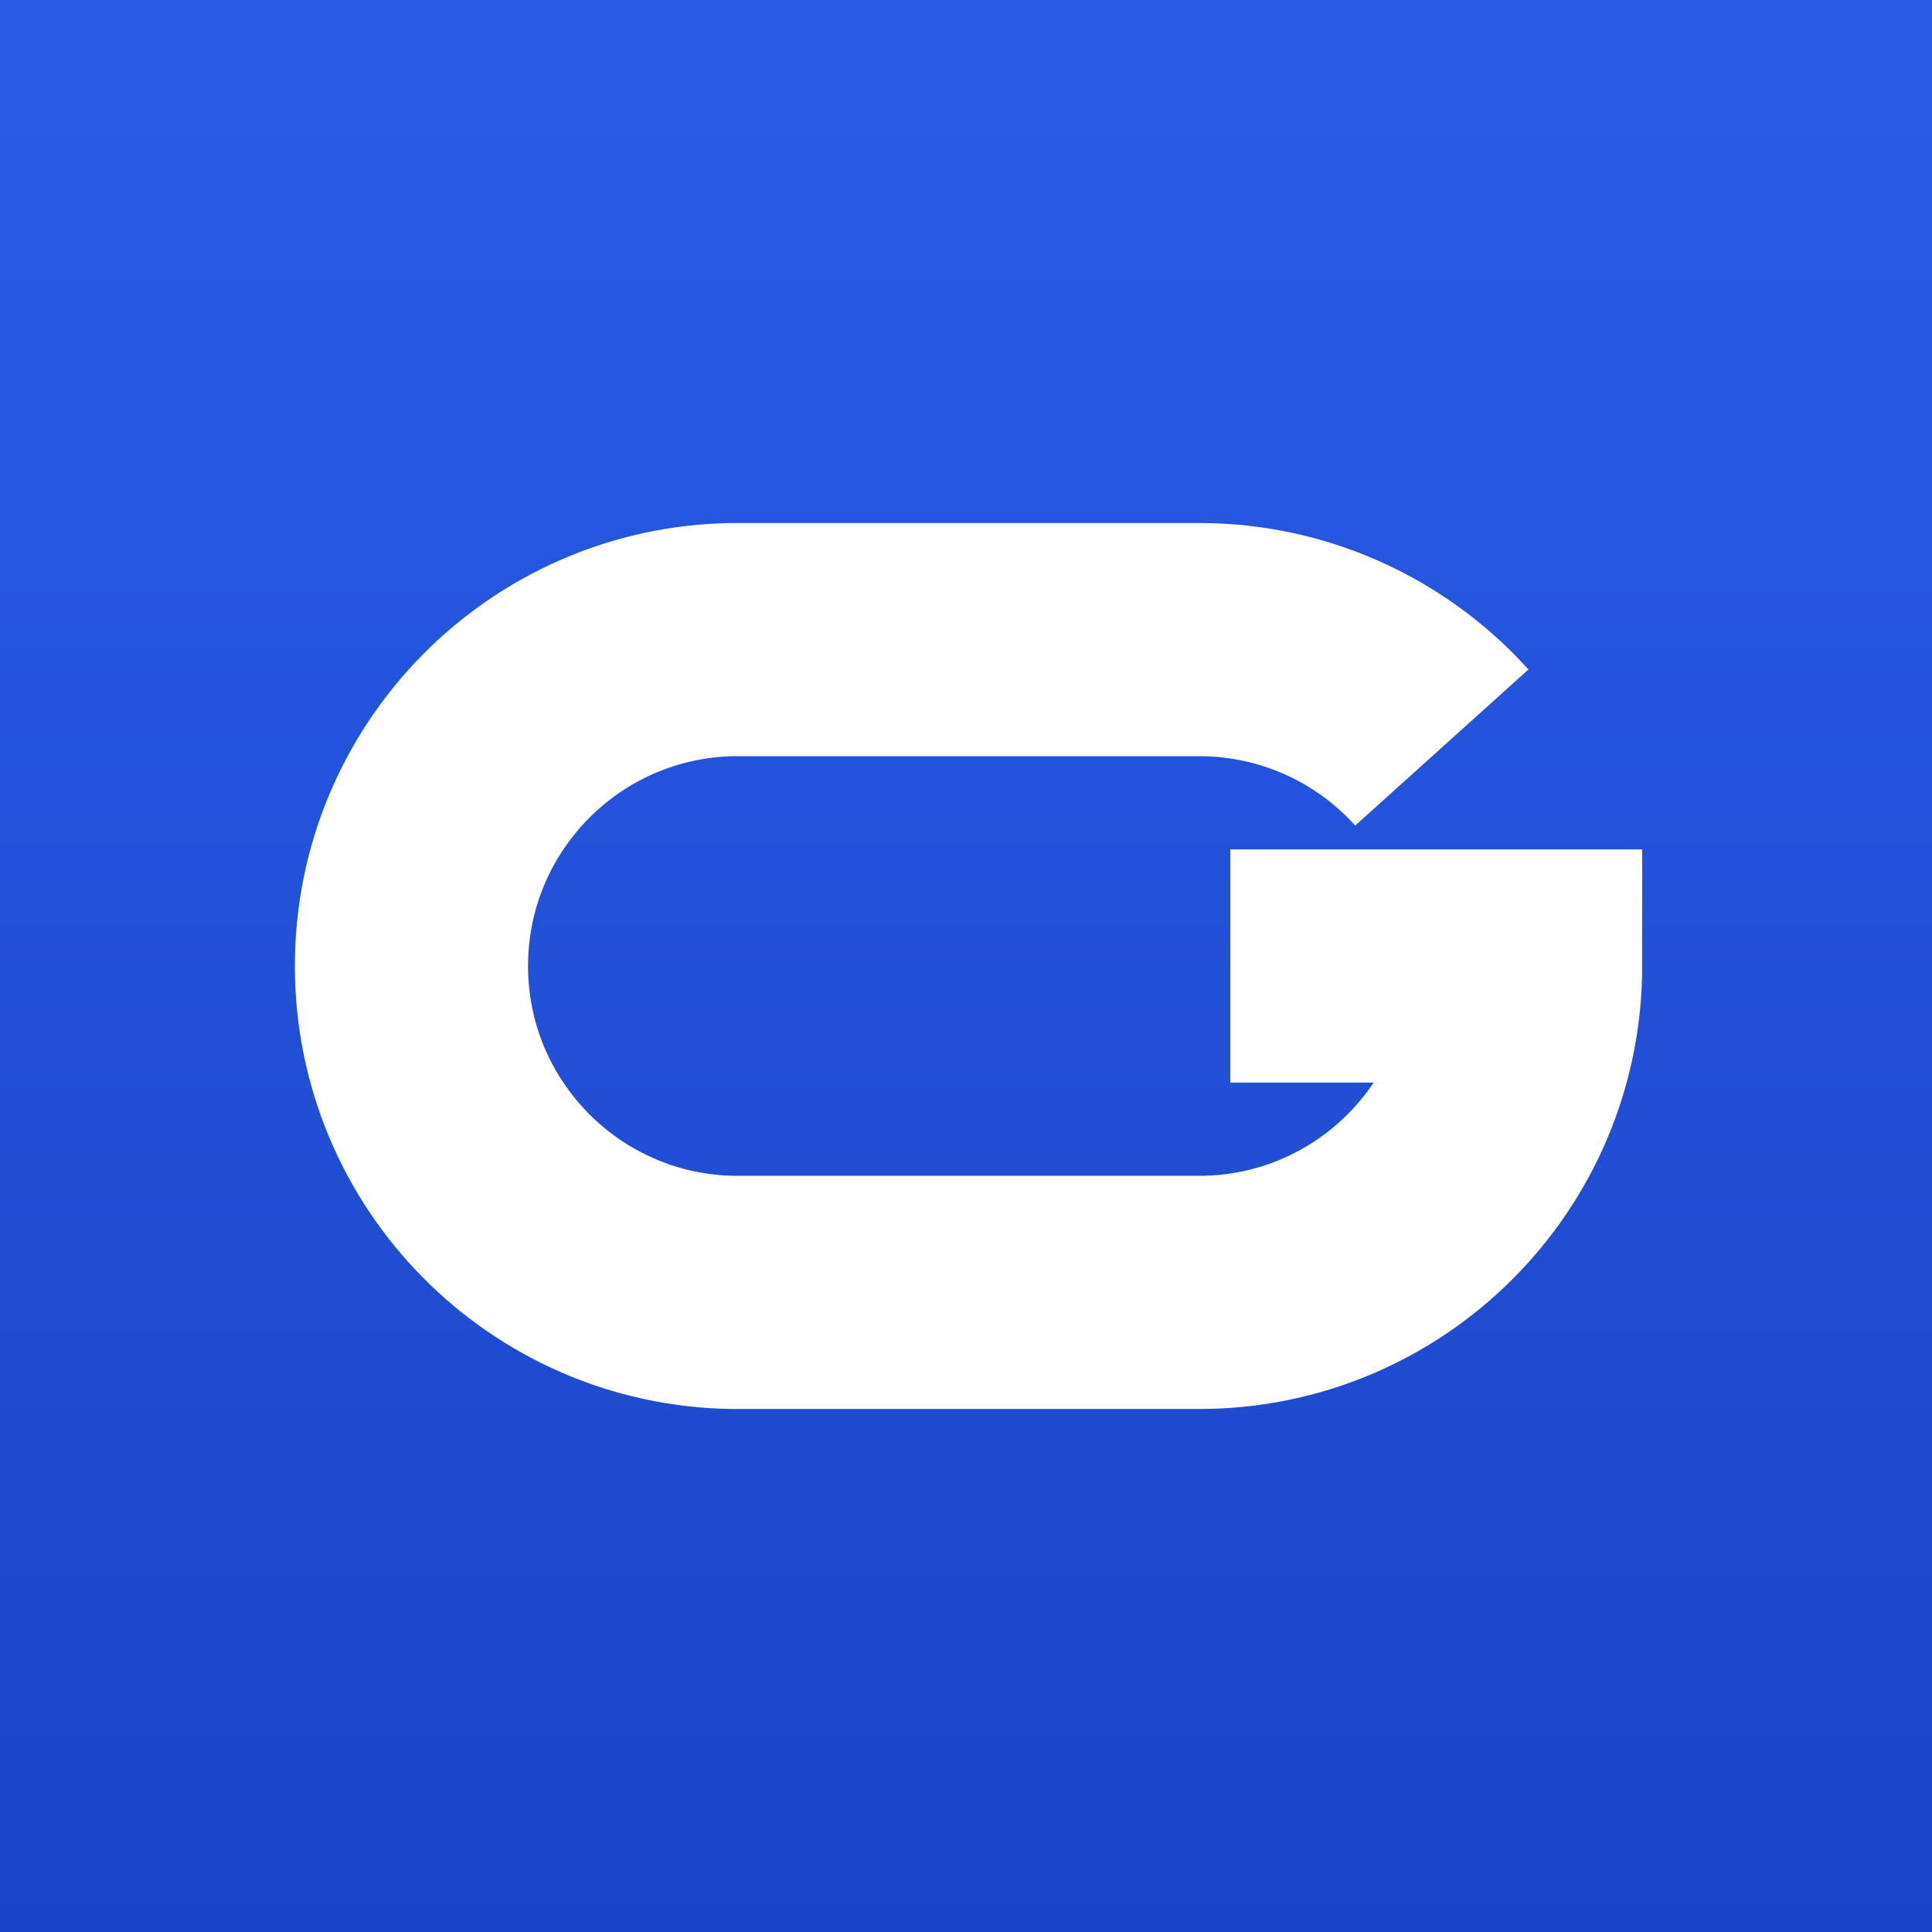
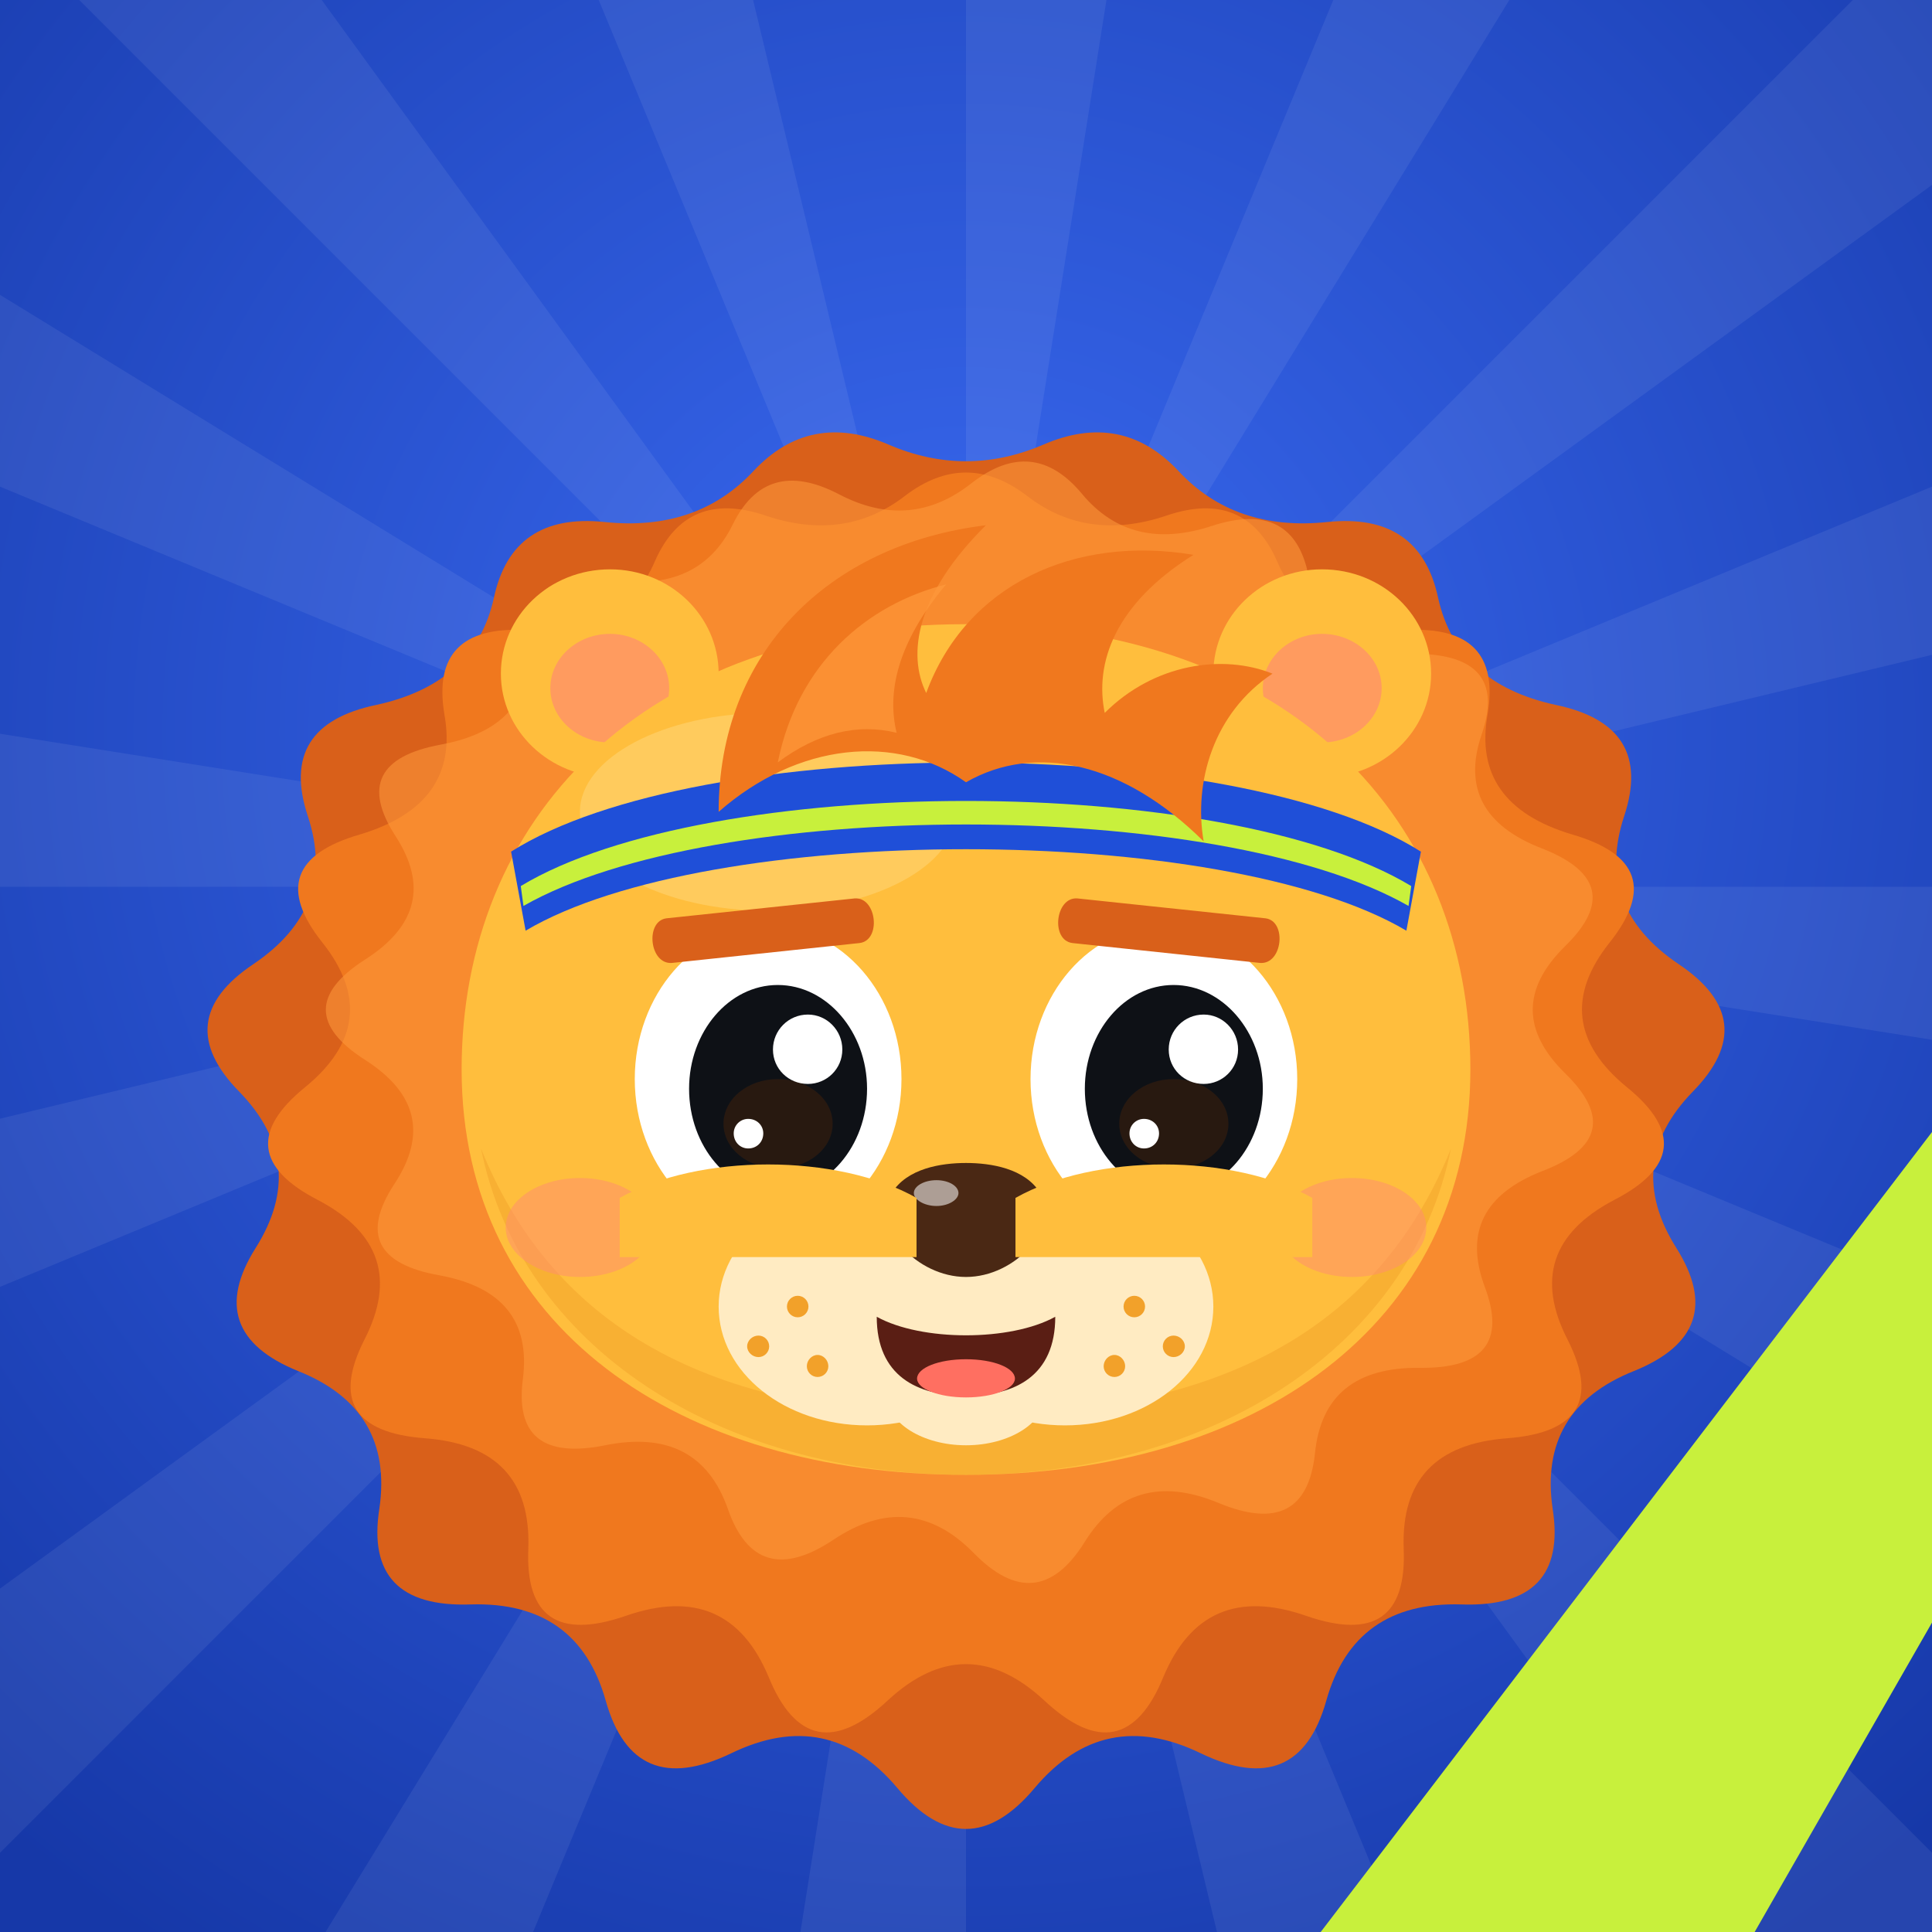
<svg xmlns="http://www.w3.org/2000/svg" width="1024" height="1024" viewBox="0 0 1024 1024">
  <defs>
-     <linearGradient id="g" x1="0" y1="0" x2="0" y2="1">
-       <stop offset="0" stop-color="#2B5CE8" />
-       <stop offset="1" stop-color="#1A44C6" />
-     </linearGradient>
+     <radialGradient id="g" cx="0.5" cy="0.38" r="0.75">
+       <stop offset="0" stop-color="#3A6AF2" />
+       <stop offset="1" stop-color="#1638A8" />
+     </radialGradient>
  </defs>
  <rect width="1024" height="1024" fill="url(#g)" />
-   <path d="M764.2,396.2 A173.021,173.021 0 0 0 635.6,339.0 L388.4,339.0 A173.021,173.021 0 0 0 388.4,685.0 L635.6,685.0 A173.021,173.021 0 0 0 808.6,512.0 L652.1,512.0" fill="none" stroke="#FFFFFF" stroke-width="123.59" stroke-linejoin="miter" stroke-miterlimit="10" />
+   <path d="M512.0,470.0 L1412.0,470.0 L1400.9,610.8 Z M512.0,470.0 L1343.5,814.4 L1279.4,940.2 Z M512.0,470.0 L1148.4,1106.4 L1041.0,1198.1 Z M512.0,470.0 L856.4,1301.5 L722.1,1345.1 Z M512.0,470.0 L512.0,1370.0 L371.2,1358.9 Z M512.0,470.0 L167.6,1301.5 L41.8,1237.4 Z M512.0,470.0 L-124.4,1106.4 L-216.1,999.0 Z M512.0,470.0 L-319.5,814.4 L-363.1,680.1 Z M512.0,470.0 L-388.0,470.0 L-376.9,329.2 Z M512.0,470.0 L-319.5,125.6 L-255.4,-0.2 Z M512.0,470.0 L-124.4,-166.4 L-17.0,-258.1 Z M512.0,470.0 L167.6,-361.5 L301.9,-405.1 Z M512.0,470.0 L512.0,-430.0 L652.8,-418.9 Z M512.0,470.0 L856.4,-361.5 L982.2,-297.4 Z M512.0,470.0 L1148.4,-166.4 L1240.1,-59.0 Z M512.0,470.0 L1343.5,125.6 L1387.1,259.9 Z" fill="#FFFFFF" opacity="0.07" />
+   <path d="M700,1024 L930,1024 L1024,860 L1024,600 Z" fill="#C8F03C" />
+   <g transform="translate(-58.0 120.5) scale(2.85)">
+     <path d="M214.4,40.4 Q229,34.1 239.5,45.3 Q250,56.6 267.2,54.8 Q284.4,53 287.8,68.9 Q291.3,84.8 309.6,88.8 Q328,92.6 322.4,109.5 Q316.8,126.4 332.5,137 Q348.2,147.5 335.1,160.8 Q322.2,174.1 332.1,189.8 Q342,205.5 324.2,212.7 Q306.4,219.8 309.1,238.3 Q312,256.8 292.1,256.1 Q272.2,255.5 267,274 Q261.8,292.5 243.7,283.8 Q225.6,275 212.8,290.2 Q200,305.5 187.2,290.2 Q174.4,275 156.3,283.8 Q138.2,292.5 133,274 Q127.8,255.5 107.9,256.1 Q88,256.8 90.9,238.3 Q93.6,219.8 75.8,212.7 Q58,205.5 67.9,189.8 Q77.8,174.1 64.9,160.8 Q51.8,147.5 67.5,137 Q83.2,126.4 77.6,109.5 Q72,92.6 90.4,88.8 Q108.7,84.8 112.2,68.9 Q115.6,53 132.8,54.8 Q150,56.6 160.5,45.3 Q171,34.1 185.6,40.4 Q200,46.6 214.4,40.4 Z" fill="#D9601A" />
+     <path d="M188.7,49.9 Q200,41.3 211.3,49.9 Q222.5,58.6 237.3,53.6 Q252,48.6 257.9,62.2 Q263.8,75.9 281.8,74.9 Q299.8,73.9 297,90.6 Q294,107.3 312.7,112.9 Q331.4,118.3 319.7,133 Q308,147.7 322.9,159.9 Q337.8,172 320.5,180.9 Q303.2,190 311.9,206.9 Q320.4,223.7 300.6,225.2 Q280.7,226.7 281.4,245.7 Q282.2,264.8 263.2,258.2 Q244.2,251.6 236.7,269.6 Q229.3,287.7 214.6,274 Q200,260.4 185.4,274 Q170.7,287.7 163.3,269.6 Q155.8,251.6 136.8,258.2 Q117.8,264.8 118.6,245.7 Q119.3,226.7 99.4,225.2 Q79.6,223.7 88.1,206.9 Q96.8,190 79.5,180.9 Q62.2,172 77.1,159.9 Q92,147.7 80.3,133 Q68.6,118.3 87.3,112.9 Q106,107.3 103,90.6 Q100.2,73.9 118.2,74.9 Q136.2,75.9 142.1,62.2 Q148,48.6 162.7,53.6 Q177.5,58.6 188.7,49.9 Z" fill="#F0781E" />
+     <path d="M201,47.6 Q212.5,38.6 221.6,49.6 Q230.7,60.5 245.8,55.5 Q260.9,50.6 263.7,64.8 Q266.5,79.1 283.7,79.3 Q301,79.5 295.9,94.3 Q290.8,109.2 307.1,115.5 Q323.5,121.9 311.4,133.7 Q299.4,145.5 311.4,157.3 Q323.6,169.2 307.2,175.5 Q290.8,181.9 296.5,197.1 Q302.2,212.3 284.4,212.1 Q266.5,211.9 264.9,228 Q263.2,244 246.9,237.2 Q230.7,230.5 222,244.6 Q213.2,258.6 201.4,246.5 Q189.6,234.5 175.3,244.1 Q161,253.6 155.7,238.3 Q150.3,223 132.9,226.5 Q115.5,230 117.6,214.1 Q119.6,198.1 102.1,194.9 Q84.6,191.8 93.7,177.9 Q102.8,164.1 88.2,154.8 Q73.7,145.5 88.2,136.2 Q102.8,126.9 93.9,113.2 Q85,99.4 102.3,96.2 Q119.6,93 118.5,78 Q117.4,63 133.9,65.5 Q150.3,68.1 156.6,55.3 Q162.8,42.6 176.3,49.6 Q189.6,56.6 201,47.6 Z" fill="#FF9A3C" opacity="0.55" />
+     <path d="M133.8,63.6 C145,63.6 154,72.3 154,83 C154,93.6 145,102.3 133.8,102.3 C122.5,102.3 113.5,93.6 113.5,83 C113.5,72.3 122.5,63.6 133.8,63.6 Z" fill="#FFBE3D" />
+     <path d="M133.8,75.6 C139.8,75.6 144.8,80.1 144.8,85.7 C144.8,91.3 139.8,95.8 133.8,95.8 C127.7,95.8 122.7,91.3 122.7,85.7 C122.7,80.1 127.7,75.6 133.8,75.6 Z" fill="#FF8F6B" opacity="0.75" />
+     <path d="M266.2,63.6 C277.5,63.6 286.5,72.3 286.5,83 C286.5,93.6 277.5,102.3 266.2,102.3 C255,102.3 246,93.6 246,83 C246,72.3 255,63.6 266.2,63.6 Z" fill="#FFBE3D" />
+     <path d="M266.2,75.6 C272.3,75.6 277.3,80.1 277.3,85.7 C277.3,91.3 272.3,95.8 266.2,95.8 C260.2,95.8 255.2,91.3 255.2,85.7 C255.2,80.1 260.2,75.6 266.2,75.6 Z" fill="#FF8F6B" opacity="0.75" />
+     <path d="M200,73.8 C260.7,73.8 293.8,110.6 293.8,156.6 C293.8,204.4 253.4,232 200,232 C146.6,232 106.2,204.4 106.2,156.6 C106.2,110.6 139.3,73.8 200,73.8 Z" fill="#FFBE3D" />
+     <path d="M163.2,90.3 C182.5,90.3 198.2,98.6 198.2,108.7 C198.2,118.8 182.5,127.1 163.2,127.1 C143.9,127.1 128.2,118.8 128.2,108.7 C128.2,98.6 143.9,90.3 163.2,90.3 Z" fill="#FFD677" opacity="0.55" />
+     <path d="M109.8,171.3 C117.2,208.1 154,232 200,232 C246,232 282.8,208.1 290.2,171.3 C275.4,208.1 242.3,221 200,221 C157.7,221 124.6,208.1 109.8,171.3 Z" fill="#F2A12A" opacity="0.5" />
+     <path d="M181.6,178.6 C196.9,178.6 209.2,188.5 209.2,200.7 C209.2,213 196.9,222.8 181.6,222.8 C166.3,222.8 154,213 154,200.7 C154,188.5 166.3,178.6 181.6,178.6 Z" fill="#FFEBC2" />
+     <path d="M218.4,178.6 C233.7,178.6 246,188.5 246,200.7 C246,213 233.7,222.8 218.4,222.8 C203.1,222.8 190.8,213 190.8,200.7 C190.8,188.5 203.1,178.6 218.4,178.6 Z" fill="#FFEBC2" />
+     <path d="M200,208.1 C208.1,208.1 214.7,212.2 214.7,217.3 C214.7,222.3 208.1,226.5 200,226.5 C191.9,226.5 185.3,222.3 185.3,217.3 C185.3,212.2 191.9,208.1 200,208.1 Z" fill="#FFEBC2" />
+     <path d="M128.2,176.8 C135.9,176.8 142,180.9 142,186 C142,191.1 135.9,195.2 128.2,195.2 C120.6,195.2 114.4,191.1 114.4,186 C114.4,180.9 120.6,176.8 128.2,176.8 Z" fill="#FF8F6B" opacity="0.55" />
+     <path d="M271.8,176.8 C279.4,176.8 285.6,180.9 285.6,186 C285.6,191.1 279.4,195.2 271.8,195.2 C264.1,195.2 258,191.1 258,186 C258,180.9 264.1,176.8 271.8,176.8 Z" fill="#FF8F6B" opacity="0.55" />
+     <path d="M168.7,198.7 C169.8,198.7 170.7,199.6 170.7,200.7 C170.7,201.8 169.8,202.7 168.7,202.7 C167.6,202.7 166.7,201.8 166.7,200.7 C166.7,199.6 167.6,198.7 168.7,198.7 Z" fill="#F2A12A" />
+     <path d="M161.4,206.1 C162.5,206.1 163.4,207 163.4,208.1 C163.4,209.2 162.5,210.1 161.4,210.1 C160.3,210.1 159.3,209.2 159.3,208.1 C159.3,207 160.3,206.1 161.4,206.1 Z" fill="#F2A12A" />
+     <path d="M172.4,209.7 C173.5,209.7 174.4,210.7 174.4,211.8 C174.4,212.9 173.5,213.8 172.4,213.8 C171.3,213.8 170.4,212.9 170.4,211.8 C170.4,210.7 171.3,209.7 172.4,209.7 Z" fill="#F2A12A" />
+     <path d="M231.3,198.7 C232.4,198.7 233.3,199.6 233.3,200.7 C233.3,201.8 232.4,202.7 231.3,202.7 C230.2,202.7 229.3,201.8 229.3,200.7 C229.3,199.6 230.2,198.7 231.3,198.7 Z" fill="#F2A12A" />
+     <path d="M238.6,206.1 C239.7,206.1 240.7,207 240.7,208.1 C240.7,209.2 239.7,210.1 238.6,210.1 C237.5,210.1 236.6,209.2 236.6,208.1 C236.6,207 237.5,206.1 238.6,206.1 Z" fill="#F2A12A" />
+     <path d="M227.6,209.7 C228.7,209.7 229.6,210.7 229.6,211.8 C229.6,212.9 228.7,213.8 227.6,213.8 C226.5,213.8 225.6,212.9 225.6,211.8 C225.6,210.7 226.5,209.7 227.6,209.7 Z" fill="#F2A12A" />
+     <path d="M115.4,116.1 C150.3,94 249.7,94 284.6,116.1 L281.9,130.8 C247.8,110.6 152.2,110.6 118.1,130.8 Z" fill="#1F4FD8" />
+     <path d="M117.2,122.5 C152.2,101.4 247.8,101.4 282.8,122.5 L282.3,126.2 C246.9,106 153.1,106 117.7,126.2 Z" fill="#C8F03C" />
+     <path d="M154,108.7 C154,79.3 174.2,59 203.7,55.4 C190.8,68.2 189,79.3 192.6,86.6 C200,66.4 220.2,57.2 242.3,60.9 C227.6,70.1 223.9,81.1 225.8,90.3 C235,81.1 247.8,79.3 257,83 C246,90.3 242.3,103.2 244.2,114.2 C229.4,99.5 212.9,95.8 200,103.2 C187.1,94 168.7,95.8 154,108.7 Z" fill="#F0781E" />
+     <path d="M165,99.5 C168.7,81.1 181.6,70.1 196.3,66.4 C187.1,77.4 185.3,86.6 187.1,94 C179.8,92.2 172.4,94 165,99.5 Z" fill="#FF9A3C" opacity="0.7" />
+     <path d="M200,195.2 C190.8,195.2 182.5,186 186.2,179.6 C189,175 195.4,174 200,174 C204.6,174 211,175 213.8,179.6 C217.5,186 209.2,195.2 200,195.2 Z" fill="#4A2814" />
+     <path d="M194.5,177.2 C196.8,177.2 198.6,178.3 198.6,179.6 C198.6,180.8 196.8,182 194.5,182 C192.2,182 190.3,180.8 190.3,179.6 C190.3,178.3 192.2,177.2 194.5,177.2 Z" fill="#FFFFFF" opacity="0.55" />
+     <path d="M163.2,129.9 C176.9,129.9 188,142.7 188,158.4 C188,174.1 176.9,186.9 163.2,186.9 C149.5,186.9 138.4,174.1 138.4,158.4 C138.4,142.7 149.5,129.9 163.2,129.9 Z" fill="#FFFFFF" />
+     <path d="M165,140.9 C174.1,140.9 181.6,149.6 181.6,160.2 C181.6,170.9 174.1,179.6 165,179.6 C155.9,179.6 148.5,170.9 148.5,160.2 C148.5,149.6 155.9,140.9 165,140.9 Z" fill="#0E1116" />
+     <path d="M165,158.4 C170.7,158.4 175.2,162.1 175.2,166.7 C175.2,171.3 170.7,175 165,175 C159.4,175 154.9,171.3 154.9,166.7 C154.9,162.1 159.4,158.4 165,158.4 Z" fill="#2B1A10" opacity="0.9" />
+     <path d="M170.6,146.4 C174.1,146.4 177,149.3 177,152.9 C177,156.5 174.1,159.3 170.6,159.3 C167,159.3 164.1,156.5 164.1,152.9 C164.1,149.3 167,146.4 170.6,146.4 Z" fill="#FFFFFF" />
+     <path d="M159.5,165.8 C161.1,165.8 162.3,167 162.3,168.5 C162.3,170.1 161.1,171.3 159.5,171.3 C158,171.3 156.8,170.1 156.8,168.5 C156.8,167 158,165.8 159.5,165.8 Z" fill="#FFFFFF" />
+     <path d="M135.6,180.5 C150.3,172.2 176.1,172.2 190.8,180.5 L190.8,191.5 L135.6,191.5 Z" fill="#FFBE3D" />
+     <path d="M236.8,129.9 C250.5,129.9 261.6,142.7 261.6,158.4 C261.6,174.1 250.5,186.9 236.8,186.9 C223.1,186.9 212,174.1 212,158.4 C212,142.7 223.1,129.9 236.8,129.9 Z" fill="#FFFFFF" />
+     <path d="M238.6,140.9 C247.7,140.9 255.2,149.6 255.2,160.2 C255.2,170.9 247.7,179.6 238.6,179.6 C229.5,179.6 222.1,170.9 222.1,160.2 C222.1,149.6 229.5,140.9 238.6,140.9 Z" fill="#0E1116" />
+     <path d="M238.6,158.4 C244.3,158.4 248.8,162.1 248.8,166.7 C248.8,171.3 244.3,175 238.6,175 C233,175 228.5,171.3 228.5,166.7 C228.5,162.1 233,158.4 238.6,158.4 Z" fill="#2B1A10" opacity="0.9" />
+     <path d="M244.2,146.4 C247.7,146.4 250.6,149.3 250.6,152.9 C250.6,156.5 247.7,159.3 244.2,159.3 C240.6,159.3 237.7,156.5 237.7,152.9 C237.7,149.3 240.6,146.4 244.2,146.4 Z" fill="#FFFFFF" />
+     <path d="M233.1,165.8 C234.7,165.8 235.9,167 235.9,168.5 C235.9,170.1 234.7,171.3 233.1,171.3 C231.6,171.3 230.4,170.1 230.4,168.5 C230.4,167 231.6,165.8 233.1,165.8 Z" fill="#FFFFFF" />
+     <path d="M209.2,180.5 C223.9,172.2 249.7,172.2 264.4,180.5 L264.4,191.5 L209.2,191.5 Z" fill="#FFBE3D" />
+     <path d="M145.3,136.8 L180.2,133.1 C184.3,132.6 183.4,124.5 179.3,124.8 L144.3,128.5 C140.3,129 141.1,137.1 145.3,136.8 Z" fill="#D9601A" />
+     <path d="M219.8,133.1 L254.7,136.8 C258.9,137.1 259.7,129 255.7,128.5 L220.7,124.8 C216.6,124.5 215.7,132.6 219.8,133.1 Z" fill="#D9601A" />
+     <path d="M183.4,202.6 C191.7,207.2 208.3,207.2 216.6,202.6 C216.6,213.6 209.1,217.3 200,217.3 C190.9,217.3 183.4,213.6 183.4,202.6 Z" fill="#5A1E14" />
+     <path d="M200,210.5 C205.1,210.5 209.1,212.1 209.1,214.1 C209.1,216 205.1,217.6 200,217.6 C194.9,217.6 190.9,216 190.9,214.1 C190.9,212.1 194.9,210.5 200,210.5 Z" fill="#FF6F61" />
+   </g>
</svg>
